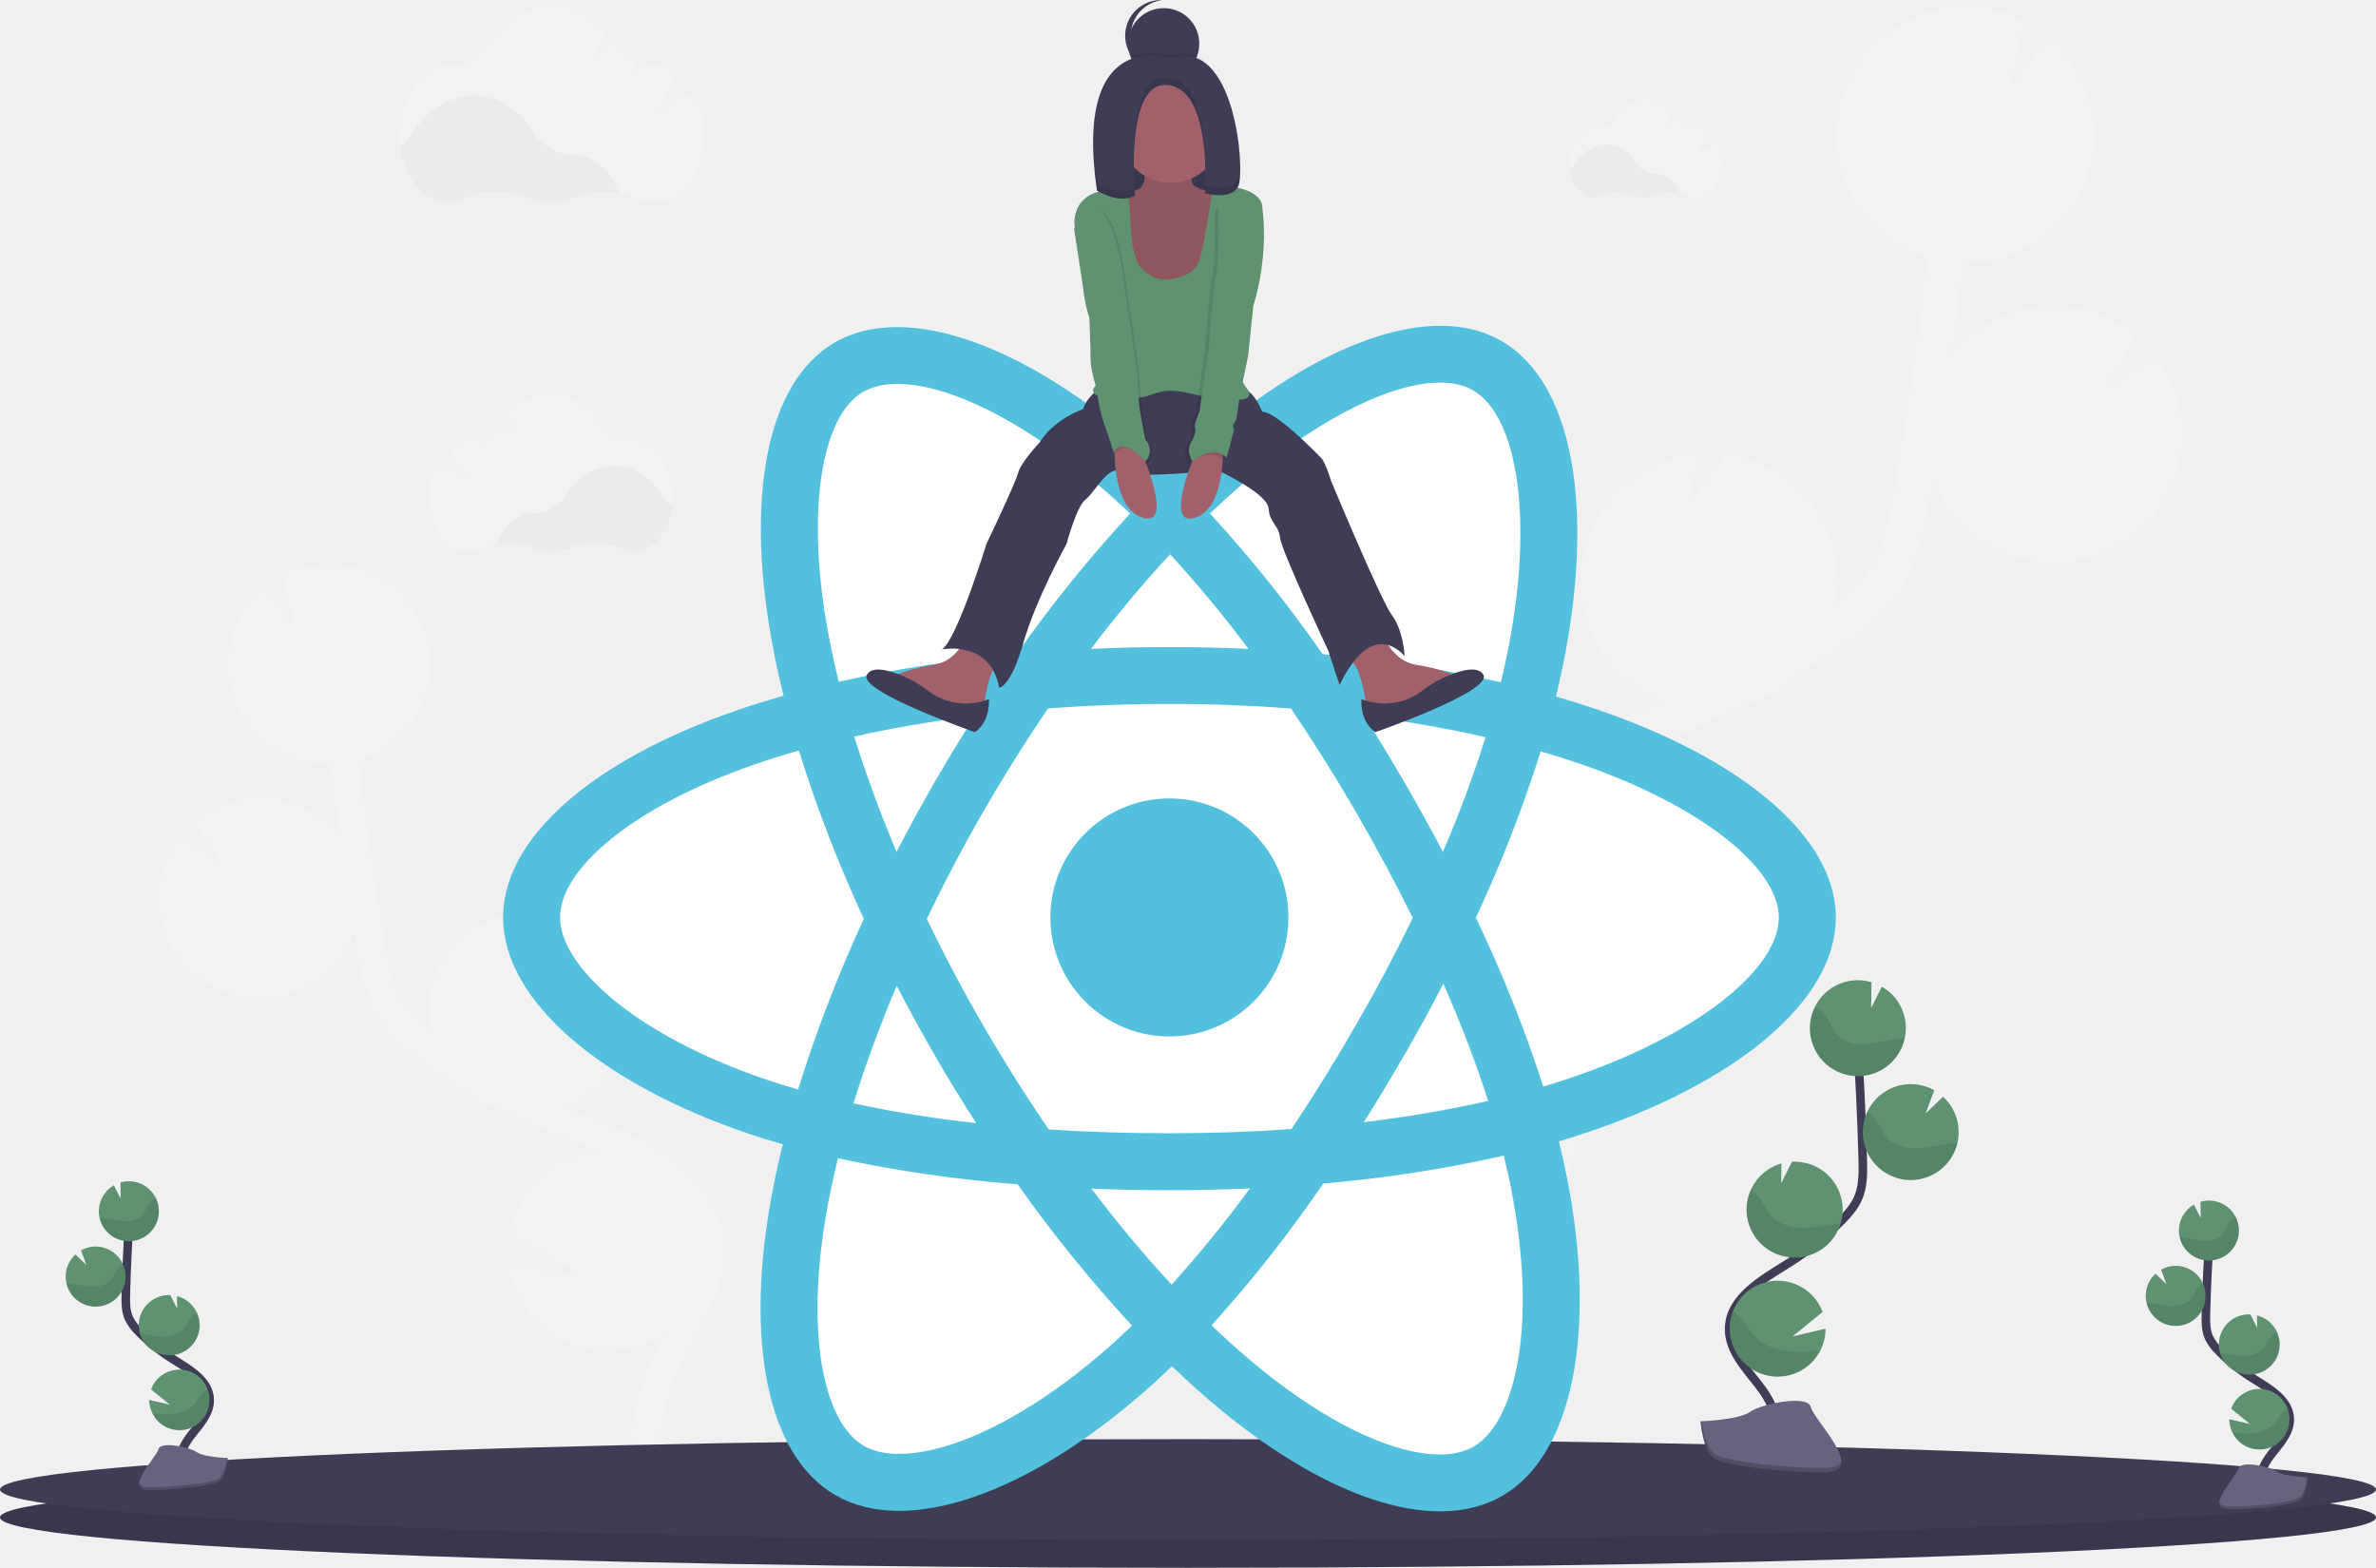
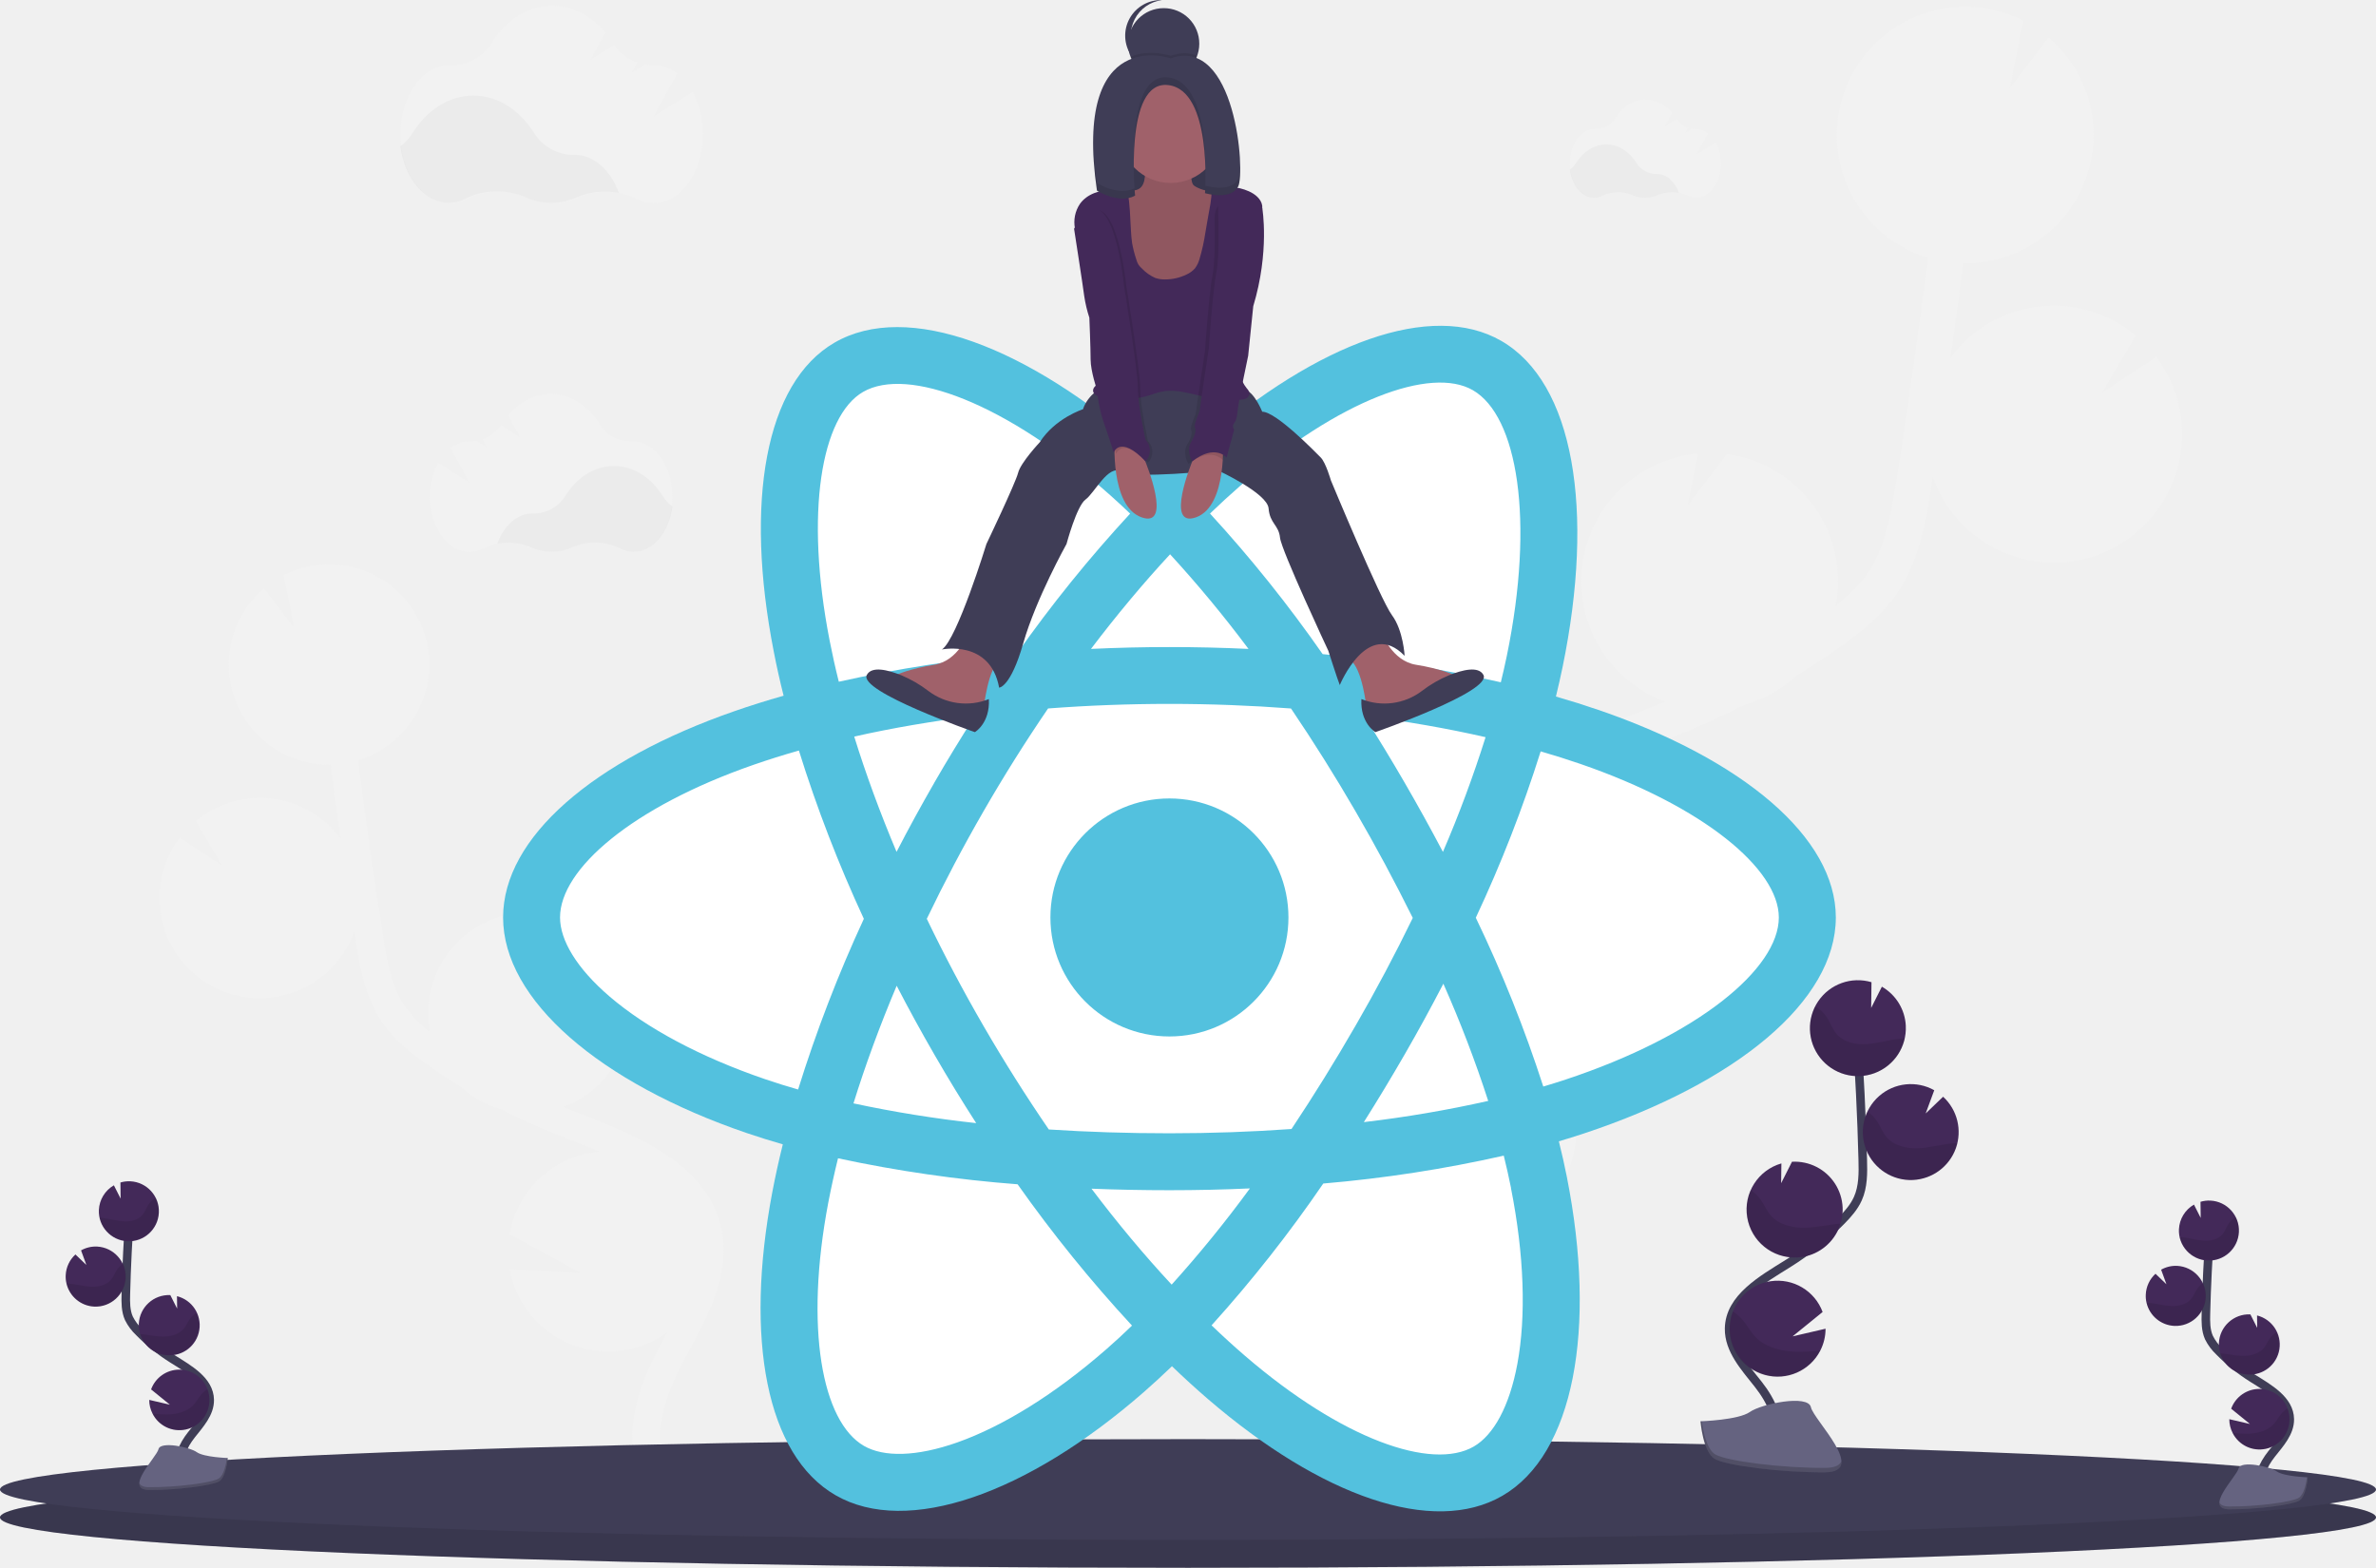
<svg xmlns="http://www.w3.org/2000/svg" data-name="Layer 1" width="1108" height="731.18" viewBox="0 0 1108 731.18">
  <path d="M767.68 330.79l6.89-2.7c.66-.26 1.31-.54 2-.81a59.85 59.85 0 0115.28-115.77l-4.8 24.2 18.22-23.92h.16a59.87 59.87 0 0151.16 67.45c-.15 1.13-.39 2.23-.6 3.34 5.61-4.43 10.87-9.32 14.81-15 8-11.54 10.71-25.76 13.47-43.17 5.47-34.48 10.4-69.34 14.84-104.18a59.83 59.83 0 01-42-65.36c.25-1.82.6-3.59 1-5.34.1-.44.2-.88.31-1.31.43-1.69.91-3.35 1.47-5 .09-.27.21-.52.3-.78.5-1.37 1-2.72 1.65-4 .22-.5.44-1 .67-1.47a57.69 57.69 0 012.22-4.19c.27-.45.56-.88.83-1.33.62-1 1.27-2 1.94-2.93.36-.5.71-1 1.08-1.49l.27-.39a59.81 59.81 0 0174.64-17l-6.24 31.49 18-23.64a59.5 59.5 0 0116.32 68.62h.07c-.17.4-.38.78-.55 1.18-.33.74-.67 1.47-1 2.2-.46.93-1 1.84-1.45 2.74-.38.68-.75 1.36-1.16 2-.59 1-1.23 1.9-1.87 2.83-.38.54-.73 1.1-1.12 1.63-1 1.39-2.12 2.72-3.26 4-.4.45-.83.86-1.25 1.3-.81.86-1.62 1.71-2.48 2.52-.53.5-1.09 1-1.64 1.46-.79.7-1.6 1.38-2.43 2-.59.47-1.19.92-1.79 1.36a77.101 77.101 0 01-4.45 2.96c-1 .61-2.05 1.17-3.1 1.72-.53.27-1 .57-1.59.83-1.58.77-3.2 1.48-4.85 2.11-.31.12-.64.21-.95.32-1.38.5-2.77 1-4.18 1.35-.61.17-1.23.31-1.85.46-1.15.28-2.31.54-3.48.76q-1 .18-2.07.33c-1.15.17-2.31.3-3.48.4-.69.06-1.37.12-2.07.16-1.26.06-2.53.07-3.8.06a2.08 2.08 0 00-.25 0q-2.82 22-5.92 44a59.82 59.82 0 0186.4-10.32l-15.68 26.58 25.21-16.59a59.68 59.68 0 0111.5 44.16 58.76 58.76 0 01-4.5 15.94 59.83 59.83 0 01-111.19-4c-.23 1.48-.45 3-.68 4.46-2.44 15.35-5.47 34.46-16.23 50-7.29 10.56-17.33 18.36-27.09 25.22q-9.52 6.7-19.48 12.77a59.85 59.85 0 01-24.53 13.74q-16 8.19-32.69 14.81l-6.95 2.72c-6.25 2.44-12.65 4.94-19 7.6 1 .09 2 .17 3 .3a59.9 59.9 0 0150.86 49.05l-42.31 23.11 42.18-1.89A59.16 59.16 0 01797 450.13a59.87 59.87 0 01-82.7 11.74l2.1 3.91c1.4 2.58 2.78 5.15 4.12 7.7 18.33 34.74 19.66 64.74 3.75 84.49l-13-10.45c15.49-19.22 3.2-49.77-5.5-66.27-1.32-2.5-2.68-5-4-7.56-11.77-21.83-25.12-46.57-19.77-72.9 8-39.7 51.05-56.5 85.68-70zM269.6 519.01l-5.38-2.11c-.52-.2-1-.43-1.54-.63a46.75 46.75 0 00-11.94-90.42l3.75 18.9-14.22-18.68h-.13a46.76 46.76 0 00-40 52.68c.12.89.31 1.74.47 2.61a55.84 55.84 0 01-11.56-11.73c-6.23-9-8.37-20.12-10.53-33.71-4.23-26.93-8.07-54.15-11.52-81.33a46.72 46.72 0 0032.77-51.05c-.2-1.42-.47-2.8-.79-4.17l-.24-1a48.36 48.36 0 00-1.15-3.88c-.07-.21-.16-.41-.24-.61a48.24 48.24 0 00-1.28-3.15c-.18-.38-.35-.77-.53-1.15-.54-1.11-1.11-2.2-1.73-3.26-.21-.36-.44-.7-.65-1-.49-.78-1-1.55-1.52-2.29-.28-.39-.55-.79-.84-1.17l-.21-.3a46.76 46.76 0 00-58.29-13.32l4.88 24.6-14.07-18.46a46.48 46.48 0 00-12.75 53.59h-.05c.13.31.29.61.43.92.26.58.52 1.15.8 1.72q.54 1.08 1.14 2.13c.29.54.58 1.07.9 1.59.46.75 1 1.48 1.46 2.21.3.42.57.86.88 1.27.8 1.08 1.65 2.12 2.54 3.13.31.35.65.67 1 1 .63.67 1.27 1.33 1.94 2 .41.4.85.77 1.28 1.14q.93.83 1.89 1.59c.46.36.93.71 1.4 1.06.68.49 1.37 1 2.06 1.41.47.31.94.61 1.42.9.79.48 1.6.91 2.42 1.34.42.22.82.45 1.24.66 1.24.6 2.5 1.15 3.79 1.64.24.1.5.16.74.25 1.07.39 2.16.75 3.27 1.06.47.13 1 .24 1.44.35.9.22 1.8.43 2.72.6l1.61.26c.9.13 1.81.23 2.72.31.54.05 1.07.09 1.62.12 1 .05 2 .06 3 .05h.19q2.2 17.22 4.62 34.41a46.71 46.71 0 00-67.48-8.14l12.14 20.64-19.68-12.95a46.57 46.57 0 00-9 34.49 45.8 45.8 0 003.53 12.46 46.73 46.73 0 0086.84-3.12c.18 1.15.35 2.32.53 3.48 1.9 12 4.27 26.92 12.67 39.08 5.7 8.24 13.54 14.33 21.16 19.69q7.44 5.24 15.21 10a46.88 46.88 0 0019.16 10.74c8.32 4.26 16.84 8.14 25.54 11.56l5.42 2.13c4.88 1.9 9.88 3.85 14.81 5.93-.78.07-1.57.13-2.36.24a46.77 46.77 0 00-39.72 38.27l33 18-32.94-1.47a46.78 46.78 0 0073.57 29.2c-.55 1-1.09 2-1.64 3.05-1.09 2-2.17 4-3.22 6-14.31 27.13-15.35 50.57-2.92 66l10.13-8.16c-12.1-15-2.5-38.87 4.3-51.76 1-1.95 2.09-3.92 3.16-5.9 9.19-17 19.61-36.37 15.46-56.94-6.21-30.94-39.86-44.02-66.9-54.6z" fill="#f2f2f2" />
  <ellipse cx="554" cy="707.68" rx="554" ry="23.5" fill="#3f3d56" />
  <ellipse cx="554" cy="707.68" rx="554" ry="23.5" opacity=".1" />
  <ellipse cx="554" cy="694.68" rx="554" ry="23.5" fill="#3f3d56" />
  <path d="M85 686.32c-3-5.51.4-12.26 4.28-17.18s8.61-10 8.51-16.29c-.14-9-9.7-14.31-17.33-19.08a84.78 84.78 0 01-15.56-12.51 23 23 0 01-4.78-6.4c-1.58-3.52-1.53-7.52-1.43-11.38q.5-19.26 1.9-38.48" fill="none" stroke="#3f3d56" stroke-miterlimit="10" stroke-width="4" />
-   <path d="M46.11 564.29a14 14 0 017-11.49l3.14 6.21-.09-7.52a13.86 13.86 0 014.62-.56 14 14 0 11-14.67 13.36zm25.03 95a14 14 0 0026.5-5.76 13.82 13.82 0 00-.91-5.69 14 14 0 00-26.27.15l8.77 7.13-9.64-2.24a13.89 13.89 0 001.55 6.41zm6.93-27.25a14 14 0 004.46-27.54l.07 5.79-3.18-6.29a14.04 14.04 0 00-1.31 28.05zM44 609.37a14.016 14.016 0 001.32-28 13.88 13.88 0 00-7.52 1.78l2.48 6.8-5.11-4.9a14 14 0 00-4.53 9.69 13.33 13.33 0 00.36 3.85 14 14 0 0013 10.78z" fill="#5e9271" />
+   <path d="M46.11 564.29a14 14 0 017-11.49l3.14 6.21-.09-7.52a13.86 13.86 0 014.62-.56 14 14 0 11-14.67 13.36zm25.03 95a14 14 0 0026.5-5.76 13.82 13.82 0 00-.91-5.69 14 14 0 00-26.27.15l8.77 7.13-9.64-2.24a13.89 13.89 0 001.55 6.41zm6.93-27.25a14 14 0 004.46-27.54l.07 5.79-3.18-6.29a14.04 14.04 0 00-1.31 28.05zM44 609.37a14.016 14.016 0 001.32-28 13.88 13.88 0 00-7.52 1.78l2.48 6.8-5.11-4.9a14 14 0 00-4.53 9.69 13.33 13.33 0 00.36 3.85 14 14 0 0013 10.78z" fill="#432959" />
  <path d="M48 568.03c3.24.36 6.39 1.37 9.64 1.57s6.82-.58 8.88-3.1c1.11-1.37 1.66-3.09 2.59-4.57a10.08 10.08 0 013.54-3.33 14 14 0 11-26.24 9.32c.53.02 1.06.06 1.59.11zm-4 41.34a14 14 0 0013.35-20 10.4 10.4 0 00-2.82 2.83c-1 1.51-1.61 3.25-2.78 4.64-2.19 2.57-5.92 3.41-9.31 3.25s-6.66-1.11-10-1.42c-.47 0-.94-.08-1.41-.09A14 14 0 0044 609.37zm34.07 22.67a14 14 0 0013.47-19.76 11.36 11.36 0 00-3 2.85c-1.09 1.54-1.77 3.31-3 4.73-2.36 2.64-6.34 3.57-9.93 3.48s-6.82-.93-10.28-1.19a14 14 0 0012.74 9.89zm-6.93 27.25a14 14 0 0026.5-5.76 13.82 13.82 0 00-.91-5.69 14 14 0 00-3.08 2.74c-1.34 1.63-2.21 3.47-3.76 5-2.87 2.82-7.5 4-11.62 4.09a62.35 62.35 0 01-7.13-.38z" opacity=".1" />
  <path d="M106.19 679.98s-11.08-.34-14.41-2.72-17-5.22-17.87-1.4-16.65 19-4.14 19.06 29.06-2 32.39-4 4.03-10.94 4.03-10.94z" fill="#656380" />
  <path d="M69.54 693.59c12.51.1 29.06-2 32.4-4 2.53-1.54 3.54-7.09 3.88-9.65h.37s-.7 8.93-4 11-19.89 4.08-32.39 4c-3.61 0-4.86-1.31-4.79-3.22.47 1.13 1.85 1.87 4.53 1.87z" opacity=".2" />
  <path d="M1055 695.32c-3-5.51.4-12.26 4.28-17.18s8.61-10 8.51-16.29c-.14-9-9.7-14.31-17.33-19.08a84.78 84.78 0 01-15.56-12.51 23 23 0 01-4.78-6.4c-1.58-3.52-1.53-7.52-1.43-11.38q.49-19.26 1.9-38.48" fill="none" stroke="#3f3d56" stroke-miterlimit="10" stroke-width="4" />
-   <path d="M1016.11 573.29a14 14 0 017-11.49l3.14 6.21-.09-7.52a13.86 13.86 0 014.62-.56 14 14 0 11-14.68 13.36zm25.03 95a14 14 0 0026.5-5.76 13.82 13.82 0 00-.91-5.69 14 14 0 00-26.27.15l8.77 7.13-9.64-2.24a13.89 13.89 0 001.55 6.41zm6.93-27.25a14 14 0 004.46-27.54l.07 5.79-3.18-6.29a14.04 14.04 0 00-1.31 28.05zM1014 618.37a14.016 14.016 0 001.32-28 13.88 13.88 0 00-7.52 1.78l2.48 6.8-5.11-4.9a14 14 0 00-4.53 9.69 13.33 13.33 0 00.36 3.85 14 14 0 0013 10.78z" fill="#5e9271" />
+   <path d="M1016.11 573.29a14 14 0 017-11.49l3.14 6.21-.09-7.52a13.86 13.86 0 014.62-.56 14 14 0 11-14.68 13.36zm25.03 95a14 14 0 0026.5-5.76 13.82 13.82 0 00-.91-5.69 14 14 0 00-26.27.15l8.77 7.13-9.64-2.24a13.89 13.89 0 001.55 6.41zm6.93-27.25a14 14 0 004.46-27.54l.07 5.79-3.18-6.29a14.04 14.04 0 00-1.31 28.05zM1014 618.37a14.016 14.016 0 001.32-28 13.88 13.88 0 00-7.52 1.78l2.48 6.8-5.11-4.9a14 14 0 00-4.53 9.69 13.33 13.33 0 00.36 3.85 14 14 0 0013 10.78z" fill="#432959" />
  <path d="M1018 577.03c3.24.36 6.39 1.37 9.64 1.57s6.82-.58 8.88-3.1c1.11-1.37 1.66-3.09 2.59-4.57a10.08 10.08 0 013.54-3.33 14 14 0 11-26.24 9.32c.53.02 1.06.06 1.59.11zm-4 41.34a14 14 0 0013.35-20 10.4 10.4 0 00-2.82 2.83c-1 1.51-1.61 3.25-2.78 4.64-2.19 2.57-5.92 3.41-9.31 3.25s-6.66-1.11-10-1.42c-.47 0-.94-.08-1.41-.09a14 14 0 0012.97 10.79zm34.07 22.67a14 14 0 0013.47-19.76 11.36 11.36 0 00-3 2.85c-1.09 1.54-1.77 3.31-3 4.73-2.36 2.64-6.34 3.57-9.93 3.48s-6.82-.93-10.28-1.19a14 14 0 0012.74 9.89zm-6.93 27.25a14 14 0 0026.5-5.76 13.82 13.82 0 00-.91-5.69 14 14 0 00-3.08 2.74c-1.34 1.63-2.21 3.47-3.76 5-2.87 2.82-7.5 4-11.62 4.09a62.35 62.35 0 01-7.13-.38z" opacity=".1" />
  <path d="M1076.19 688.98s-11.08-.34-14.41-2.72-17-5.22-17.87-1.4-16.65 19-4.14 19.06 29.06-2 32.39-4 4.03-10.94 4.03-10.94z" fill="#656380" />
  <path d="M1039.54 702.59c12.51.1 29.06-2 32.4-4 2.53-1.54 3.54-7.09 3.88-9.65h.37s-.7 8.93-4 11-19.89 4.08-32.39 4c-3.61 0-4.86-1.31-4.79-3.22.47 1.13 1.85 1.87 4.53 1.87z" opacity=".2" />
  <path d="M745.57 331.15q-9.92-3.4-20-6.3 1.66-6.79 3.09-13.65c15.14-73.51 5.24-132.73-28.57-152.22-32.42-18.7-85.44.8-139 47.39q-7.92 6.92-15.47 14.2-5.07-4.85-10.3-9.51c-56.11-49.83-112.32-70.82-146.14-51.27-32.39 18.75-42 74.42-28.35 144.09q2 10.35 4.59 20.58c-7.95 2.26-15.64 4.67-23 7.24-65.79 22.89-107.81 58.89-107.81 96.18 0 38.51 45.11 77.14 113.64 100.56q8.34 2.83 16.8 5.26-2.74 11-4.88 22.18c-13 68.46-2.84 122.82 29.46 141.45 33.37 19.26 89.37-.54 143.89-48.2 4.31-3.77 8.63-7.77 13-11.95q8.18 7.89 16.79 15.32c52.82 45.45 105 63.81 137.26 45.12 33.33-19.29 44.16-77.69 30.1-148.73q-1.6-8.14-3.73-16.61 5.91-1.74 11.56-3.61c71.24-23.6 117.6-61.76 117.6-100.79 0-37.43-43.38-73.62-110.5-96.73z" fill="#53c1de" />
  <path d="M730.12 503.47c-3.4 1.13-6.88 2.21-10.44 3.27a621.6 621.6 0 00-31.47-78.73 623.06 623.06 0 0030.25-77.58c6.35 1.84 12.53 3.78 18.47 5.83 57.51 19.79 92.59 49.06 92.59 71.62 0 24-37.89 55.21-99.4 75.59zm-25.52 50.58c6.22 31.41 7.1 59.81 3 82-3.7 19.95-11.14 33.25-20.34 38.58-19.59 11.33-61.47-3.4-106.64-42.27q-7.77-6.69-15.63-14.25a624.23 624.23 0 0052.09-66.14 620.2 620.2 0 0084.17-13q1.9 7.68 3.37 15zM446.48 672.69c-19.14 6.76-34.38 6.95-43.59 1.64-19.6-11.31-27.75-55-16.63-113.5q2-10.37 4.53-20.63a625.79 625.79 0 0083.75 12.13 645.09 645.09 0 0053.35 65.9q-5.79 5.61-11.84 10.91c-24.11 21.08-48.28 36-69.57 43.55zm-89.64-169.37c-30.31-10.36-55.33-23.82-72.49-38.5-15.41-13.2-23.19-26.31-23.19-36.94 0-22.63 33.74-51.5 90-71.11q10.6-3.69 21.39-6.73a637.08 637.08 0 0030.29 78.48 646.29 646.29 0 00-30.66 79.6q-7.74-2.21-15.34-4.8zm30.05-204.54c-11.68-59.69-3.93-104.72 15.59-116 20.79-12 66.76 5.12 115.22 48.15 3.1 2.75 6.21 5.63 9.32 8.6a635.89 635.89 0 00-52.93 65.52 648.42 648.42 0 00-82.93 12.89q-2.39-9.52-4.27-19.15zM655 364.97q-9.11-15.74-18.89-31.08c19.83 2.51 38.82 5.83 56.66 9.91a565.54 565.54 0 01-19.89 53.51q-8.61-16.35-17.88-32.34zM545.64 258.5a569.3 569.3 0 0136.57 44.14q-36.71-1.73-73.45 0c12.07-15.92 24.44-30.72 36.88-44.13zm-110 106.65q-9.15 15.87-17.55 32.14c-7.73-18.33-14.34-36.36-19.74-53.77 17.73-4 36.64-7.21 56.34-9.68q-9.92 15.44-19.07 31.31zm19.61 158.65a564.64 564.64 0 01-57.25-9.21c5.49-17.71 12.25-36.13 20.15-54.86q8.43 16.29 17.61 32.16 9.34 16.19 19.47 31.91zm91.14 75.33c-12.6-13.54-25.15-28.54-37.39-44.75q17.85.71 36.36.71 19 0 37.51-.84a563.94 563.94 0 01-36.5 44.88zm126.69-140.35A562.82 562.82 0 01694 513.44a561.35 561.35 0 01-58 9.89q9.85-15.63 19.08-31.63 9.38-16.26 18-32.92zm-41 19.66q-14.12 24.52-29.81 48.1c-18.44 1.32-37.49 2-56.91 2s-38.15-.6-56.27-1.78q-16.09-23.5-30.39-48.17t-26.51-50.08q12.27-25.53 26.43-50.1 14.14-24.56 30.13-48c18.49-1.4 37.43-2.13 56.59-2.13s38.22.74 56.69 2.14q15.81 23.37 30 47.81t26.79 49.87q-12.45 25.62-26.71 50.3zm54.77-296.46c20.81 12 28.9 60.4 15.83 123.87q-1.29 6.19-2.8 12.35a635.74 635.74 0 00-83.09-13.13 625.16 625.16 0 00-52.53-65.56q7-6.74 14.29-13.11c45.88-39.93 88.76-55.69 108.3-44.42z" fill="#fff" />
  <path d="M545.34 372.38a55.5 55.5 0 11-55.5 55.5 55.49 55.49 0 0155.5-55.5" fill="#53c1de" />
  <path d="M559.26 20.4a16.6 16.6 0 11-16.6-16.6 16.52 16.52 0 0116.6 16.6z" fill="#3f3d56" />
  <path d="M529.4 24.59A16.62 16.62 0 01541.89.05a16.6 16.6 0 101.41 33.07 16.6 16.6 0 01-13.9-8.53zm-7.49 18.93h44.47v69.37h-44.47z" fill="#3f3d56" />
  <path opacity=".1" d="M521.91 43.52h44.47v69.37h-44.47z" />
  <path d="M451.66 295.2s-4.75 13.05-16 14.83-17.79 4.74-17.79 4.74l26.68 17.19 14.23-1.78s1.78-18.38 7.71-22.53-14.83-12.45-14.83-12.45zm192.68 0s4.75 13.05 16 14.83 17.79 4.74 17.79 4.74l-26.68 17.19-14.23-1.78s-1.78-18.38-7.71-22.53 14.83-12.45 14.83-12.45z" fill="#a0616a" />
  <path d="M514.5 180.18s-7.11 3.56-9.48 10.68c0 0-13 4.15-20.16 15.41 0 0-8.9 9.49-10.08 14.23S460 253.7 460 253.7s-13.64 44.47-20.75 49.21c0 0 22.53-4.74 26.68 17.79 0 0 5.33 0 11.26-20.75s20.16-46.25 20.16-46.25 4.74-17.78 8.89-20.75 10.67-16.6 16.6-13 45.06-.6 45.06-.6 23.1 10.64 23.68 17.75 4.74 7.71 5.33 13.64 22.53 52.76 22.53 52.76 4.15 13 5.34 16c0 0 13-31.42 30.24-13.63 0 0-.6-11.86-5.93-19s-28.46-62.84-28.46-62.84-2.37-8.3-4.74-10.67-20.76-21.35-27.28-21.35c0 0-3.55-8.89-7.7-10.08zm-53.36 145.85a28.89 28.89 0 01-28.22-3.79 56.37 56.37 0 00-12.59-7.3c-6.29-2.54-13.81-4.42-16.1-.17-4.15 7.71 50.39 26.68 50.39 26.68s7.12-4.15 6.52-15.42zm173.72 0a28.89 28.89 0 0028.22-3.79 56.37 56.37 0 0112.59-7.3c6.29-2.54 13.81-4.42 16.1-.17 4.15 7.71-50.39 26.68-50.39 26.68s-7.12-4.15-6.52-15.42z" fill="#3f3d56" />
  <path d="M533.88 82.67c-.22 2.06-.9 4.29-2.66 5.38-1.44.9-3.26.83-4.92 1.17a11.46 11.46 0 00-7.82 6.77 17.51 17.51 0 00-.75 10.55 39.22 39.22 0 001.52 5.06c1.74 4.92 3.84 9.8 7.09 13.89a59 59 0 009.3 8.77c2.11 1.72 4.29 3.47 6.89 4.28a21.75 21.75 0 005.4.72c2.25.1 4.65.17 6.6-.95 3-1.73 3.89-5.55 5.52-8.62 1.38-2.6 3.44-4.81 4.73-7.46a29.49 29.49 0 002-6.52l2.77-12.3c1-4.47 1.92-9.51-.59-13.34a2.28 2.28 0 00-.74-.77 2.79 2.79 0 00-1.52-.15 16.44 16.44 0 01-9.15-2.09 3.93 3.93 0 01-1.15-.9 4.72 4.72 0 01-.7-2.12 22.2 22.2 0 00-1.28-4.45 3 3 0 00-.87-1.34 3.15 3.15 0 00-1.41-.47 114.47 114.47 0 00-12.93-1.35c-1.42-.07-3.56-.64-4.54.62s-.67 4.12-.79 5.62z" fill="#a0616a" />
  <path d="M533.88 82.67c-.22 2.06-.9 4.29-2.66 5.38-1.44.9-3.26.83-4.92 1.17a11.46 11.46 0 00-7.82 6.77 17.51 17.51 0 00-.75 10.55 39.22 39.22 0 001.52 5.06c1.74 4.92 3.84 9.8 7.09 13.89a59 59 0 009.3 8.77c2.11 1.72 4.29 3.47 6.89 4.28a21.75 21.75 0 005.4.72c2.25.1 4.65.17 6.6-.95 3-1.73 3.89-5.55 5.52-8.62 1.38-2.6 3.44-4.81 4.73-7.46a29.49 29.49 0 002-6.52l2.77-12.3c1-4.47 1.92-9.51-.59-13.34a2.28 2.28 0 00-.74-.77 2.79 2.79 0 00-1.52-.15 16.44 16.44 0 01-9.15-2.09 3.93 3.93 0 01-1.15-.9 4.72 4.72 0 01-.7-2.12 22.2 22.2 0 00-1.28-4.45 3 3 0 00-.87-1.34 3.15 3.15 0 00-1.41-.47 114.47 114.47 0 00-12.93-1.35c-1.42-.07-3.56-.64-4.54.62s-.67 4.12-.79 5.62z" opacity=".1" />
-   <path d="M525.85 89.74a26.93 26.93 0 00-7.13-1.12c-5.72-.14-11.84 1.83-15.14 6.5a15.34 15.34 0 00-2.29 11.47 23.57 23.57 0 005.2 10.66 32 32 0 014 5.24c1.58 3 1.63 6.59 2.06 10 1 8.12 4.46 15.75 5.83 23.82s.19 17.42-6.18 22.55c-1.07.86-2.37 1.77-2.46 3.14-.14 2.19 2.71 3.12 4.9 3.33 6.55.62 13.27 1.23 19.63-.46 2.63-.7 5.17-1.79 7.85-2.29 6.8-1.27 13.64 1.34 20.45 2.59a90.61 90.61 0 0014.91 1.21 7.94 7.94 0 003.43-.45 2.75 2.75 0 001.74-2.74 4.76 4.76 0 00-1.18-2c-3.44-4.25-4.49-9.9-5.43-15.29l-3.15-18.11c-1.69-9.68-3.26-20.2 1.32-28.89 3.29-6.25 9.36-10.65 12.83-16.8a9.84 9.84 0 001.55-6.28c-.52-3.09-3.31-5.3-6.17-6.59a23.21 23.21 0 00-17.42-.64c.1 4.33-1 8.71-1.71 13l-1.21 7a88.83 88.83 0 01-2.71 12.2 12.85 12.85 0 01-2.17 4.42 11.43 11.43 0 01-3.83 2.79 22.83 22.83 0 01-10.14 2.32 13.54 13.54 0 01-4.48-.69 19 19 0 01-6.17-4.34 10.11 10.11 0 01-1.63-1.77 9.93 9.93 0 01-1.11-2.67 55.42 55.42 0 01-1.91-7.48c-.3-1.94-.4-3.91-.54-5.87-.39-5.79-.39-12.19-1.54-17.76z" fill="#5e9271" />
+   <path d="M525.85 89.74a26.93 26.93 0 00-7.13-1.12c-5.72-.14-11.84 1.83-15.14 6.5a15.34 15.34 0 00-2.29 11.47 23.57 23.57 0 005.2 10.66 32 32 0 014 5.24c1.58 3 1.63 6.59 2.06 10 1 8.12 4.46 15.75 5.83 23.82s.19 17.42-6.18 22.55c-1.07.86-2.37 1.77-2.46 3.14-.14 2.19 2.71 3.12 4.9 3.33 6.55.62 13.27 1.23 19.63-.46 2.63-.7 5.17-1.79 7.85-2.29 6.8-1.27 13.64 1.34 20.45 2.59a90.61 90.61 0 0014.91 1.21 7.94 7.94 0 003.43-.45 2.75 2.75 0 001.74-2.74 4.76 4.76 0 00-1.18-2c-3.44-4.25-4.49-9.9-5.43-15.29l-3.15-18.11c-1.69-9.68-3.26-20.2 1.32-28.89 3.29-6.25 9.36-10.65 12.83-16.8a9.84 9.84 0 001.55-6.28c-.52-3.09-3.31-5.3-6.17-6.59a23.21 23.21 0 00-17.42-.64c.1 4.33-1 8.71-1.71 13l-1.21 7a88.83 88.83 0 01-2.71 12.2 12.85 12.85 0 01-2.17 4.42 11.43 11.43 0 01-3.83 2.79 22.83 22.83 0 01-10.14 2.32 13.54 13.54 0 01-4.48-.69 19 19 0 01-6.17-4.34 10.11 10.11 0 01-1.63-1.77 9.93 9.93 0 01-1.11-2.67 55.42 55.42 0 01-1.91-7.48c-.3-1.94-.4-3.91-.54-5.87-.39-5.79-.39-12.19-1.54-17.76z" fill="#432959" />
  <path d="M519.84 204.49s-2.37 31.43 12.45 36.76 1.78-26.09 1.78-26.09l-4.75-9.48zm50.39 0s2.37 31.43-12.45 36.76-1.78-26.09-1.78-26.09l4.75-9.48z" fill="#a0616a" />
  <path d="M506.79 99.59l-4.74 7.71s4.15 26.68 4.74 31.42a62.2 62.2 0 002.38 10.08s.59 14.23.59 19.57 3 14.23 3 14.23a64.82 64.82 0 003 14.82c2.37 6.52 4.74 14.23 4.74 14.23s3-8.3 14.82 4.15a7.18 7.18 0 000-10.08s-3.55-16-3.55-24.31-6.53-48-6.53-48-4.24-45.12-18.45-33.82z" opacity=".1" />
-   <path d="M505.61 98.96l-4.74 7.71s4.15 26.68 4.74 31.42a61.84 61.84 0 002.39 10.08s.59 14.23.59 19.56 3 14.23 3 14.23a64.53 64.53 0 003 14.82c2.37 6.53 4.75 14.23 4.75 14.23s3-8.3 14.82 4.15a7.18 7.18 0 000-10.07s-3.56-16-3.56-24.31-6.52-48-6.52-48-4.24-45.09-18.47-33.82z" fill="#5e9271" />
+   <path d="M505.61 98.96l-4.74 7.71s4.15 26.68 4.74 31.42a61.84 61.84 0 002.39 10.08s.59 14.23.59 19.56 3 14.23 3 14.23a64.53 64.53 0 003 14.82c2.37 6.53 4.75 14.23 4.75 14.23s3-8.3 14.82 4.15a7.18 7.18 0 000-10.07s-3.56-16-3.56-24.31-6.52-48-6.52-48-4.24-45.09-18.47-33.82z" fill="#432959" />
  <path d="M583.87 94.81l3 3.53s3.49 20.18-4.22 45.68l-2.37 23.12s-4.15 19.57-4.74 24.31-.59 5.33-1.78 7.11a2.29 2.29 0 000 3l-3.56 13s-5.33-6.52-16 1.78c0 0-3-4.74-.6-8.89s2.37-5.93 1.78-7.12 2.37-7.11 2.37-8.3 4.18-28.44 4.18-28.44 1.78-26.68 3.56-35.57c1.09-5.47 1.07-17.66.88-26.24-.19-8.94 10.63-13.78 17-7.5.15.16.33.31.5.53z" opacity=".1" />
-   <path d="M585.65 93.59l3 3.53s3.49 20.19-4.22 45.68l-2.37 23.12s-4.15 19.57-4.74 24.31-.6 5.34-1.78 7.12a2.28 2.28 0 000 3L572 213.39s-5.33-6.53-16 1.77c0 0-3-4.74-.59-8.89s2.37-5.93 1.78-7.11 2.37-7.12 2.37-8.3 4.15-28.46 4.15-28.46 1.78-26.68 3.56-35.58.59-35.57.59-35.57 9.49-6.52 17.79 2.34z" fill="#5e9271" />
+   <path d="M585.65 93.59l3 3.53s3.49 20.19-4.22 45.68l-2.37 23.12s-4.15 19.57-4.74 24.31-.6 5.34-1.78 7.12a2.28 2.28 0 000 3L572 213.39s-5.33-6.53-16 1.77c0 0-3-4.74-.59-8.89s2.37-5.93 1.78-7.11 2.37-7.12 2.37-8.3 4.15-28.46 4.15-28.46 1.78-26.68 3.56-35.58.59-35.57.59-35.57 9.49-6.52 17.79 2.34z" fill="#432959" />
  <circle cx="545.92" cy="61.61" r="23.72" fill="#a0616a" />
  <path d="M558.29 26a16.6 16.6 0 01-31.09.44c9.26-3.73 18.72-.41 18.72-.41 4.73-1.66 8.83-1.51 12.37-.03z" opacity=".1" />
  <path d="M545.92 27.22s-45.65-16-34.38 61.66c0 0 10.08 6.52 17.78 2.37 0 0-5.33-53.95 15.42-51.58s17.19 50.4 17.19 50.4 11.86 3.55 15.42-3-1.19-70.48-31.43-59.85z" fill="#3f3d56" />
  <path d="M544.74 36.11c-14.24-1.62-16.2 23.27-16 39.05.17-15.69 2.81-37 16-35.49 14.81 1.69 17.24 26.66 17.41 40.8.17-12.98-1.25-42.51-17.41-44.36zm-33.2 49.21a159.38 159.38 0 01-1.77-20.53 152.12 152.12 0 001.77 24.09s10.08 6.52 17.78 2.37c0 0-.12-1.28-.26-3.43-7.67 3.87-17.52-2.5-17.52-2.5zm65.81-1.73c-3.32 6.08-13.83 3.41-15.25 3-.07 2.2-.17 3.52-.17 3.52s11.86 3.55 15.42-3c.73-1.34 1.11-5.13 1-10.2-.1 3.25-.45 5.68-1 6.68z" opacity=".1" />
  <path d="M826.73 672.96c4.74-8.78-.64-19.54-6.82-27.37s-13.73-16-13.57-26c.23-14.35 15.45-22.81 27.62-30.42a134.77 134.77 0 0024.79-19.93c3-3.05 5.87-6.31 7.62-10.21 2.52-5.6 2.45-12 2.29-18.12q-.79-30.71-3-61.34" fill="none" stroke="#3f3d56" stroke-miterlimit="10" stroke-width="4" />
-   <path d="M888.74 478.49a22.31 22.31 0 00-11.16-18.32l-5 9.9.15-12a22.37 22.37 0 1016 20.41zm-39.88 151.39a22.36 22.36 0 111.08-18l-14 11.37 15.37-3.57a22.25 22.25 0 01-2.45 10.2zm-11.05-43.43a22.37 22.37 0 01-7.09-43.86l-.12 9.22 5.06-10h.06a22.37 22.37 0 112.09 44.69zm54.3-36.13a22.37 22.37 0 119.89-41.86l-4 10.83 8.13-7.8a22.37 22.37 0 01-14.07 38.83z" fill="#5e9271" />
+   <path d="M888.74 478.49a22.31 22.31 0 00-11.16-18.32l-5 9.9.15-12a22.37 22.37 0 1016 20.41zm-39.88 151.39a22.36 22.36 0 111.08-18l-14 11.37 15.37-3.57a22.25 22.25 0 01-2.45 10.2zm-11.05-43.43a22.37 22.37 0 01-7.09-43.86l-.12 9.22 5.06-10h.06a22.37 22.37 0 112.09 44.69zm54.3-36.13a22.37 22.37 0 119.89-41.86l-4 10.83 8.13-7.8a22.37 22.37 0 01-14.07 38.83z" fill="#432959" />
  <path d="M885.74 484.45c-5.17.57-10.19 2.18-15.37 2.5s-10.87-.92-14.14-5c-1.77-2.17-2.65-4.91-4.14-7.28a16 16 0 00-5.63-5.3 22.37 22.37 0 1041.81 14.84c-.85.09-1.69.15-2.53.24zm6.37 65.87a22.39 22.39 0 01-21.28-31.91 16.37 16.37 0 014.5 4.51c1.59 2.4 2.56 5.18 4.43 7.39 3.48 4.09 9.44 5.43 14.84 5.19s10.6-1.78 16-2.28c.75-.06 1.5-.11 2.26-.13a22.37 22.37 0 01-20.75 17.23zm-54.3 36.13a22.37 22.37 0 01-21.46-31.49 17.83 17.83 0 014.73 4.55c1.74 2.45 2.82 5.27 4.86 7.54 3.77 4.2 10.11 5.68 15.83 5.54 5.54-.12 10.87-1.48 16.38-1.9a22.36 22.36 0 01-20.34 15.76zm11.05 43.43a22.37 22.37 0 01-40.78-18.29 22.27 22.27 0 014.91 4.38c2.13 2.59 3.53 5.53 6 7.94 4.57 4.49 11.95 6.34 18.52 6.51a97.1 97.1 0 0011.35-.54z" opacity=".1" />
  <path d="M793 662.85s17.65-.54 23-4.33 27.16-8.31 28.48-2.24 26.53 30.22 6.6 30.38-46.31-3.1-51.62-6.34-6.46-17.47-6.46-17.47z" fill="#656380" />
  <path d="M851.4 684.59c-19.93.16-46.31-3.11-51.62-6.34-4-2.47-5.65-11.3-6.19-15.38H793s1.12 14.24 6.43 17.47 31.69 6.5 51.62 6.34c5.75 0 7.74-2.09 7.63-5.12-.8 1.81-2.99 2.95-7.28 3.03z" opacity=".2" />
  <path d="M323 42.86l-18.25 11.57 11.08-20.15a18 18 0 00-11-3.94h-.3a21.58 21.58 0 01-3.78-.28l-6.19 3.92 2.65-4.82a22.06 22.06 0 01-10.82-8.21l-11.07 7 7-12.72c-6.48-7.77-15.2-12.54-24.81-12.54-11.51 0-21.76 6.85-28.38 17.52a21.24 21.24 0 01-18.76 10.12h-.62c-12.71 0-23 14.41-23 32.19s10.3 32.18 23 32.18a17.2 17.2 0 008-2c8.29-4.31 19.17-4.39 27.85-.54a29 29 0 0023.68.05c8.62-3.77 19.37-3.69 27.61.54a17.23 17.23 0 007.93 2c12.71 0 23-14.41 23-32.18A40.86 40.86 0 00323 42.86z" fill="#f2f2f2" />
  <path d="M288.59 89.95a34 34 0 00-19.72 2.14 29 29 0 01-23.67-.05c-8.69-3.85-19.57-3.77-27.86.54a17.2 17.2 0 01-8 2c-11.29 0-20.68-11.38-22.64-26.38a21.58 21.58 0 005.64-6.08c6.66-10.66 16.87-17.53 28.38-17.53s21.64 6.77 28.26 17.32a21.79 21.79 0 0018.76 10.31h.26c9 .01 16.8 7.22 20.59 17.73z" opacity=".03" />
  <path d="M800.07 66.42L791 72.19l5.53-10a9 9 0 00-5.51-2h-.14a10.79 10.79 0 01-1.89-.14l-3.09 2 1.3-2.46a11 11 0 01-5.4-4.09l-5.52 3.5 3.49-6.34a16.17 16.17 0 00-12.37-6.26c-5.75 0-10.86 3.42-14.16 8.74a10.57 10.57 0 01-9.36 5h-.31c-6.34 0-11.48 7.19-11.48 16s5.14 16.05 11.48 16.05a8.62 8.62 0 004-1 16.56 16.56 0 0113.89-.27 14.52 14.52 0 0011.81 0 16.58 16.58 0 0113.77.27 8.61 8.61 0 004 1c6.34 0 11.48-7.18 11.48-16.05a20.28 20.28 0 00-2.45-9.72z" fill="#f2f2f2" />
  <path d="M782.92 89.91a17 17 0 00-9.83 1.07 14.52 14.52 0 01-11.81 0 16.58 16.58 0 00-13.9.27 8.55 8.55 0 01-4 1c-5.64 0-10.32-5.67-11.3-13.15a10.93 10.93 0 002.82-3c3.3-5.32 8.42-8.73 14.16-8.73s10.79 3.37 14.09 8.63a10.85 10.85 0 009.36 5.14h.15c4.49-.07 8.34 3.53 10.26 8.77z" opacity=".03" />
  <path d="M204.34 215.86l14.66 9.28-8.88-16.15a14.48 14.48 0 018.85-3.15h.23a17.08 17.08 0 003-.22l4.95 3.14-2.15-3.86a17.78 17.78 0 008.67-6.58l8.87 5.62-5.54-10.19c5.19-6.22 12.18-10 19.87-10 9.23 0 17.44 5.48 22.75 14a17 17 0 0015 8.11h.5c10.18 0 18.43 11.54 18.43 25.78s-8.25 25.79-18.43 25.79a13.86 13.86 0 01-6.43-1.61 26.59 26.59 0 00-22.31-.43 23.28 23.28 0 01-19 0 26.64 26.64 0 00-22.12.43 13.9 13.9 0 01-6.35 1.57c-10.19 0-18.44-11.54-18.44-25.79a32.78 32.78 0 013.87-15.74z" fill="#f2f2f2" />
  <path d="M231.89 253.59a27.36 27.36 0 0115.8 1.72 23.28 23.28 0 0019 0 26.61 26.61 0 0122.32.43 13.82 13.82 0 006.42 1.61c9.05 0 16.57-9.11 18.14-21.13a17.44 17.44 0 01-4.52-4.88c-5.31-8.54-13.52-14-22.75-14s-17.33 5.42-22.64 13.88a17.44 17.44 0 01-15 8.25h-.23c-7.26-.07-13.5 5.71-16.54 14.12z" opacity=".03" />
</svg>
